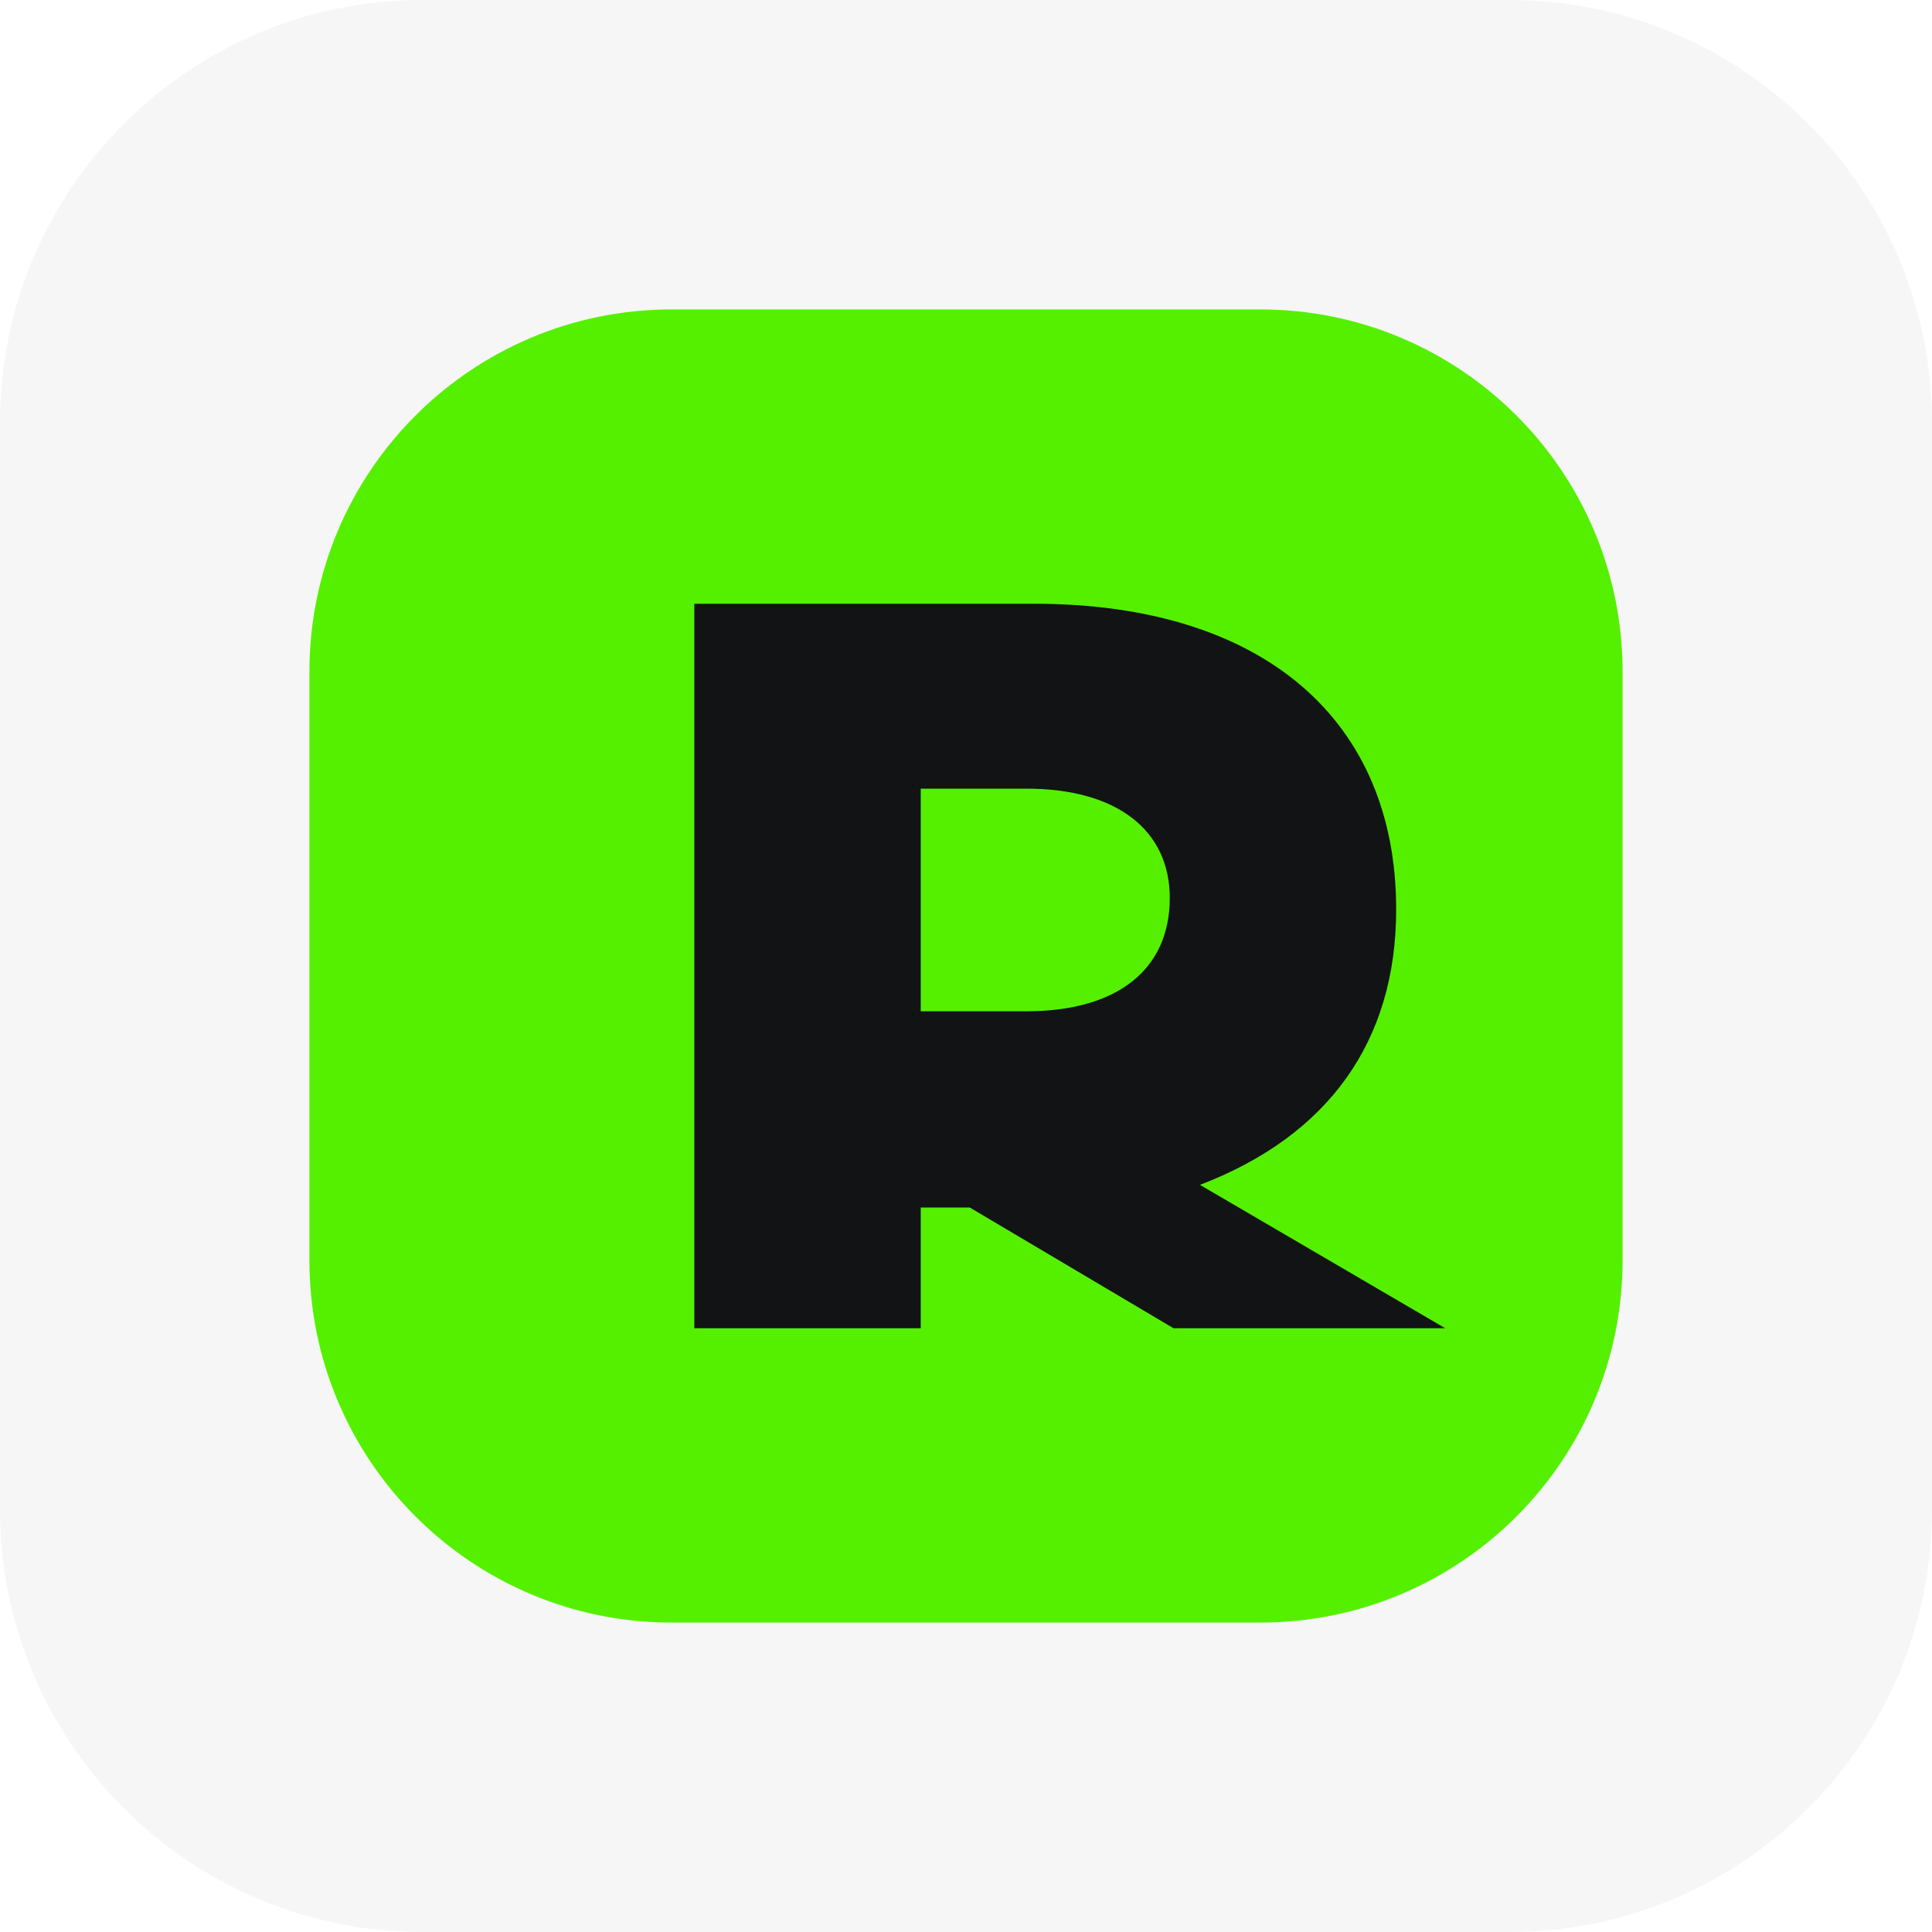
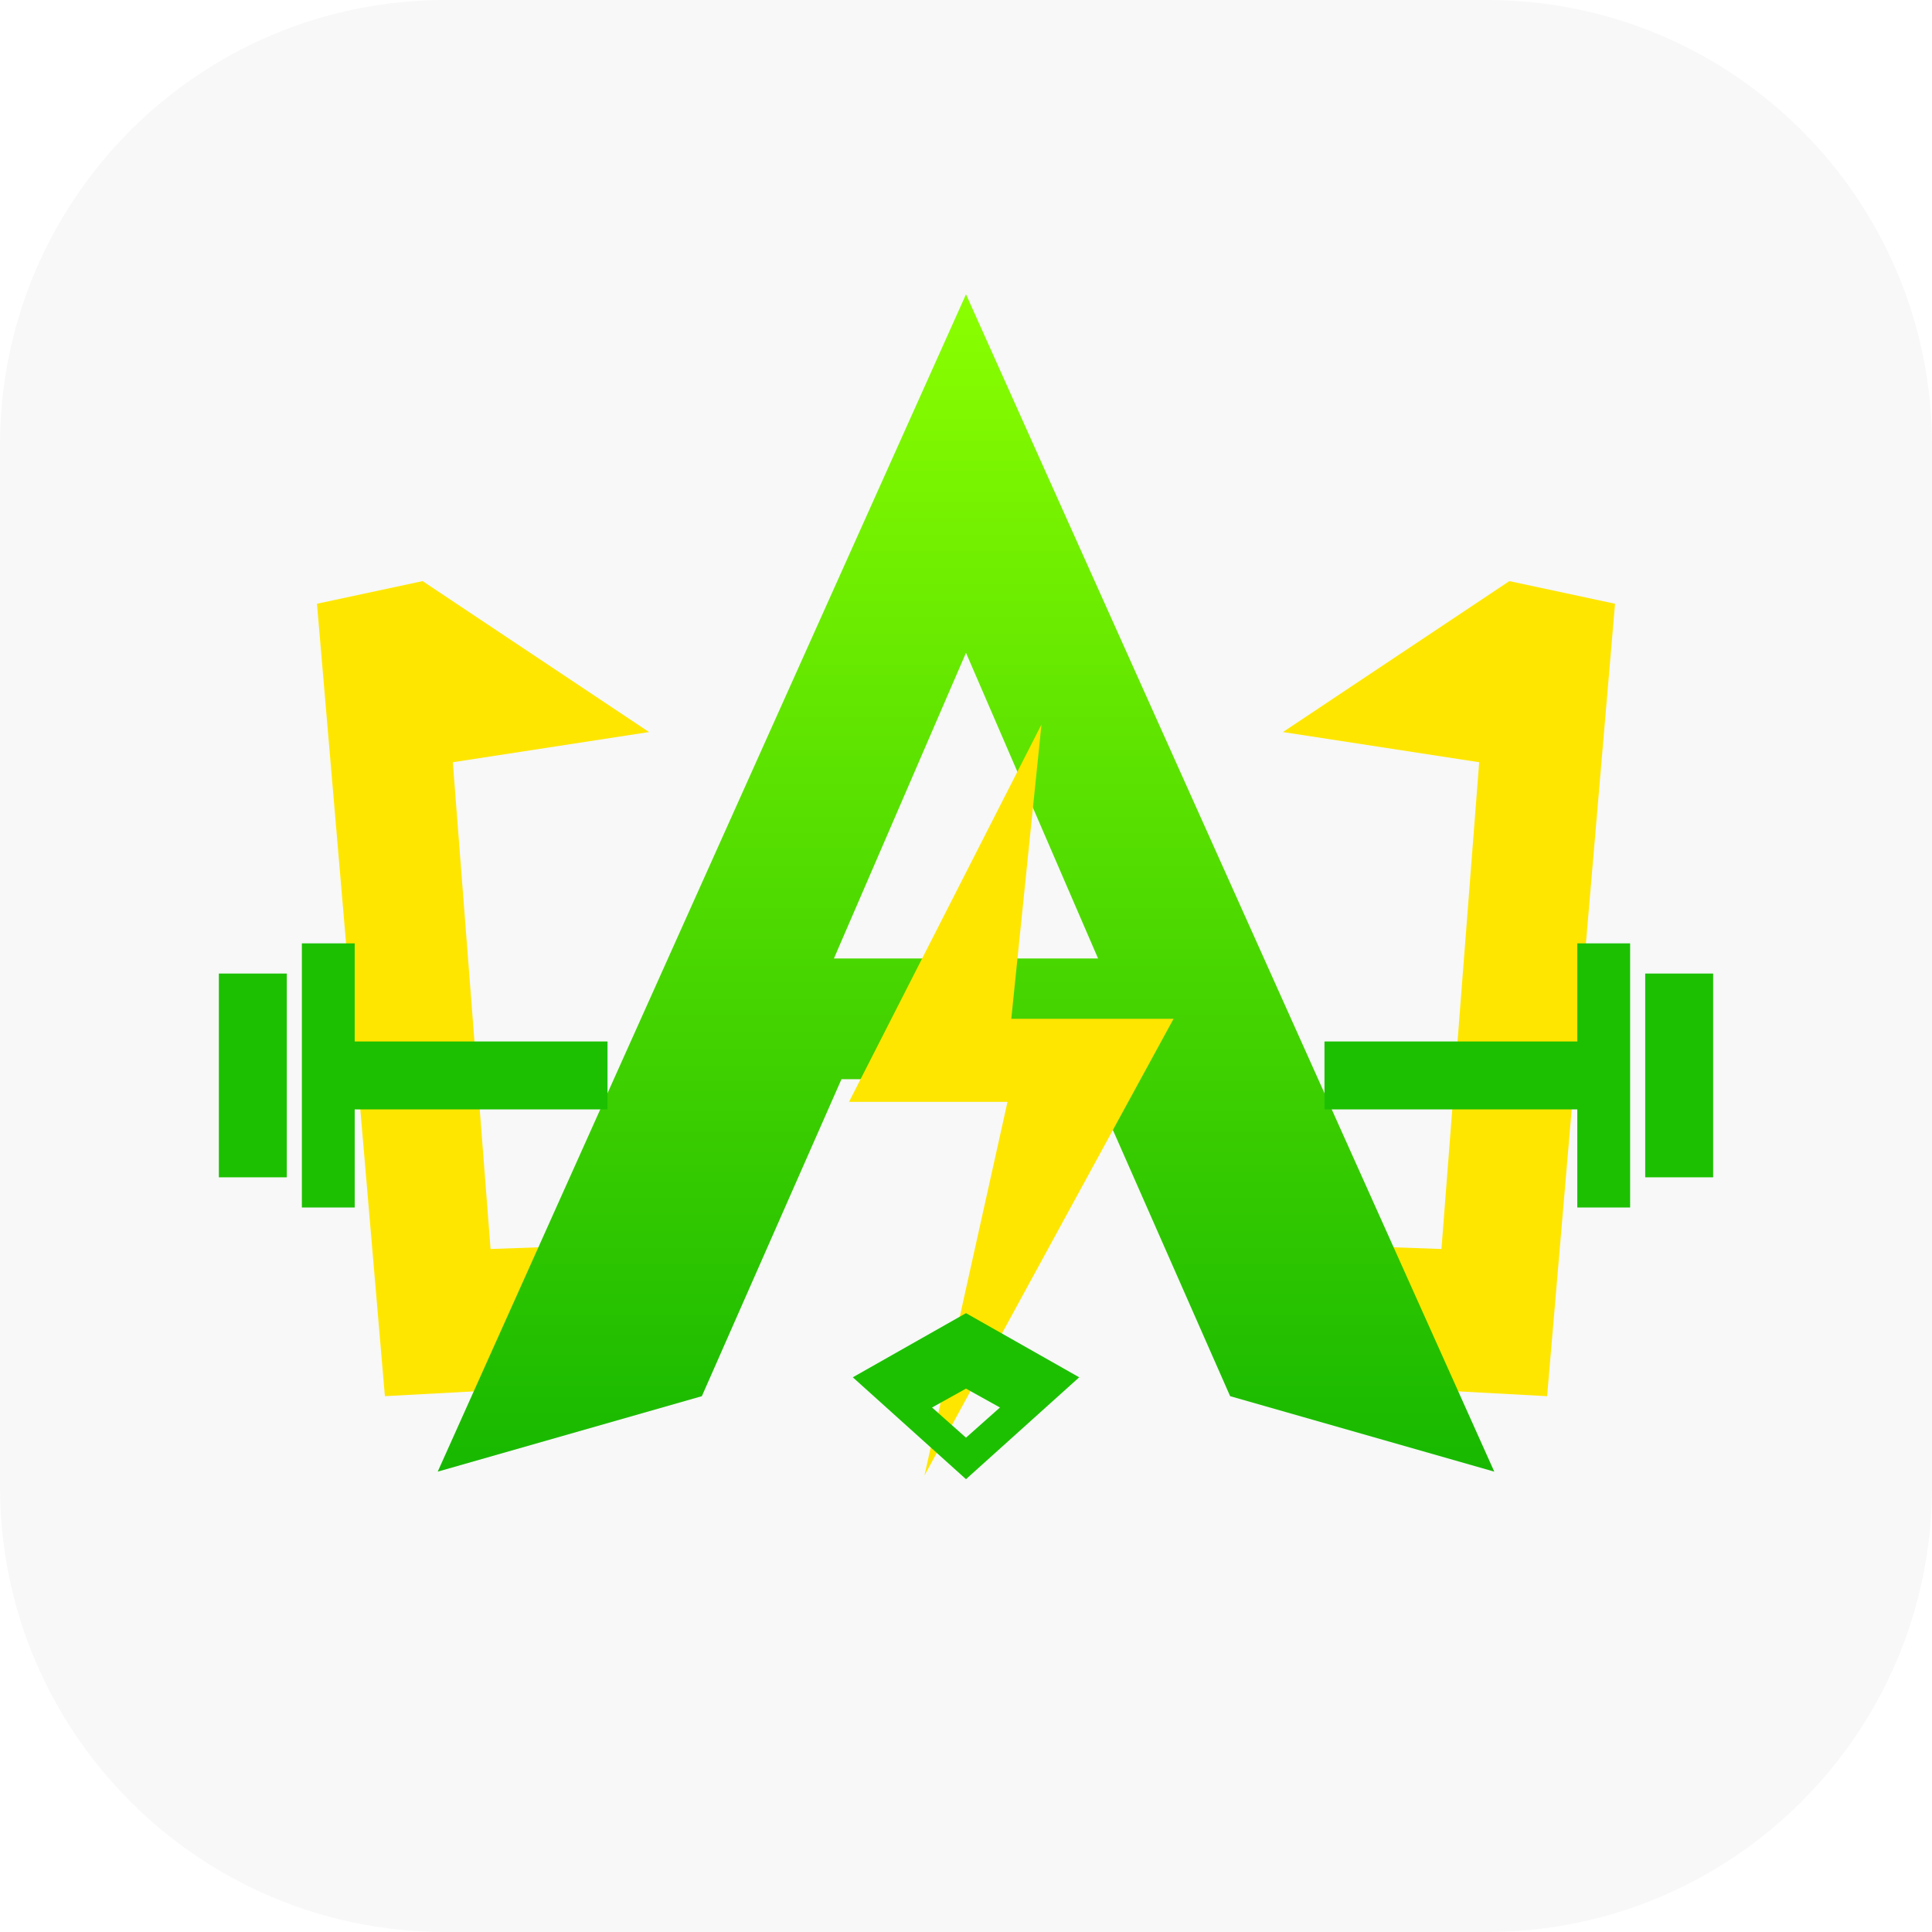
<svg xmlns="http://www.w3.org/2000/svg" viewBox="0 0 512 512">
-   <rect width="512" height="512" rx="112" fill="#f5f6f5" />
-   <rect x="82" y="82" width="348" height="348" rx="96" fill="#55f000" />
-   <path d="M184 352V160h90c61 0 96 31 96 81 0 35-18 60-52 73l65 38h-72l-54-32h-13v32h-60zm60-84h28c24 0 38-11 38-30 0-18-14-29-38-29h-28v59z" fill="#111315" />
+   <defs>
+     <linearGradient id="g" x1="0" y1="0" x2="0" y2="1">
+       <stop offset="0" stop-color="#8BFF00" />
+       <stop offset="1" stop-color="#17B800" />
+     </linearGradient>
+   </defs>
+   <rect width="512" height="512" rx="118" fill="#F7F8F7" />
+   <path d="M112 154 84 160l18 210 74-4-18-36-28 1-10-129 52-8zM400 154l28 6-18 210-74-4 18-36 28 1 10-129-52-8z" fill="#FFE600" />
+   <path d="M256 78 116 390l70-20 37-84h66l37 84 70 20L256 78zm0 95 35 81h-70z" fill="url(#g)" />
+   <path d="m276 192-51 100h42l-22 99 66-121h-43z" fill="#FFE600" />
+   <path d="M92 276h69v18H92zM351 276h69v18h-69z" fill="#1CC000" />
+   <path d="M58 258h18v54H58zM80 250h14v70H80zM418 250h14v70h-14zM436 258h18v54h-18z" fill="#1CC000" />
+   <path d="m256 392-30-27 30-17 30 17-30 27zm0-24-9 5 9 8 9-8z" fill="#1CC000" />
</svg>
